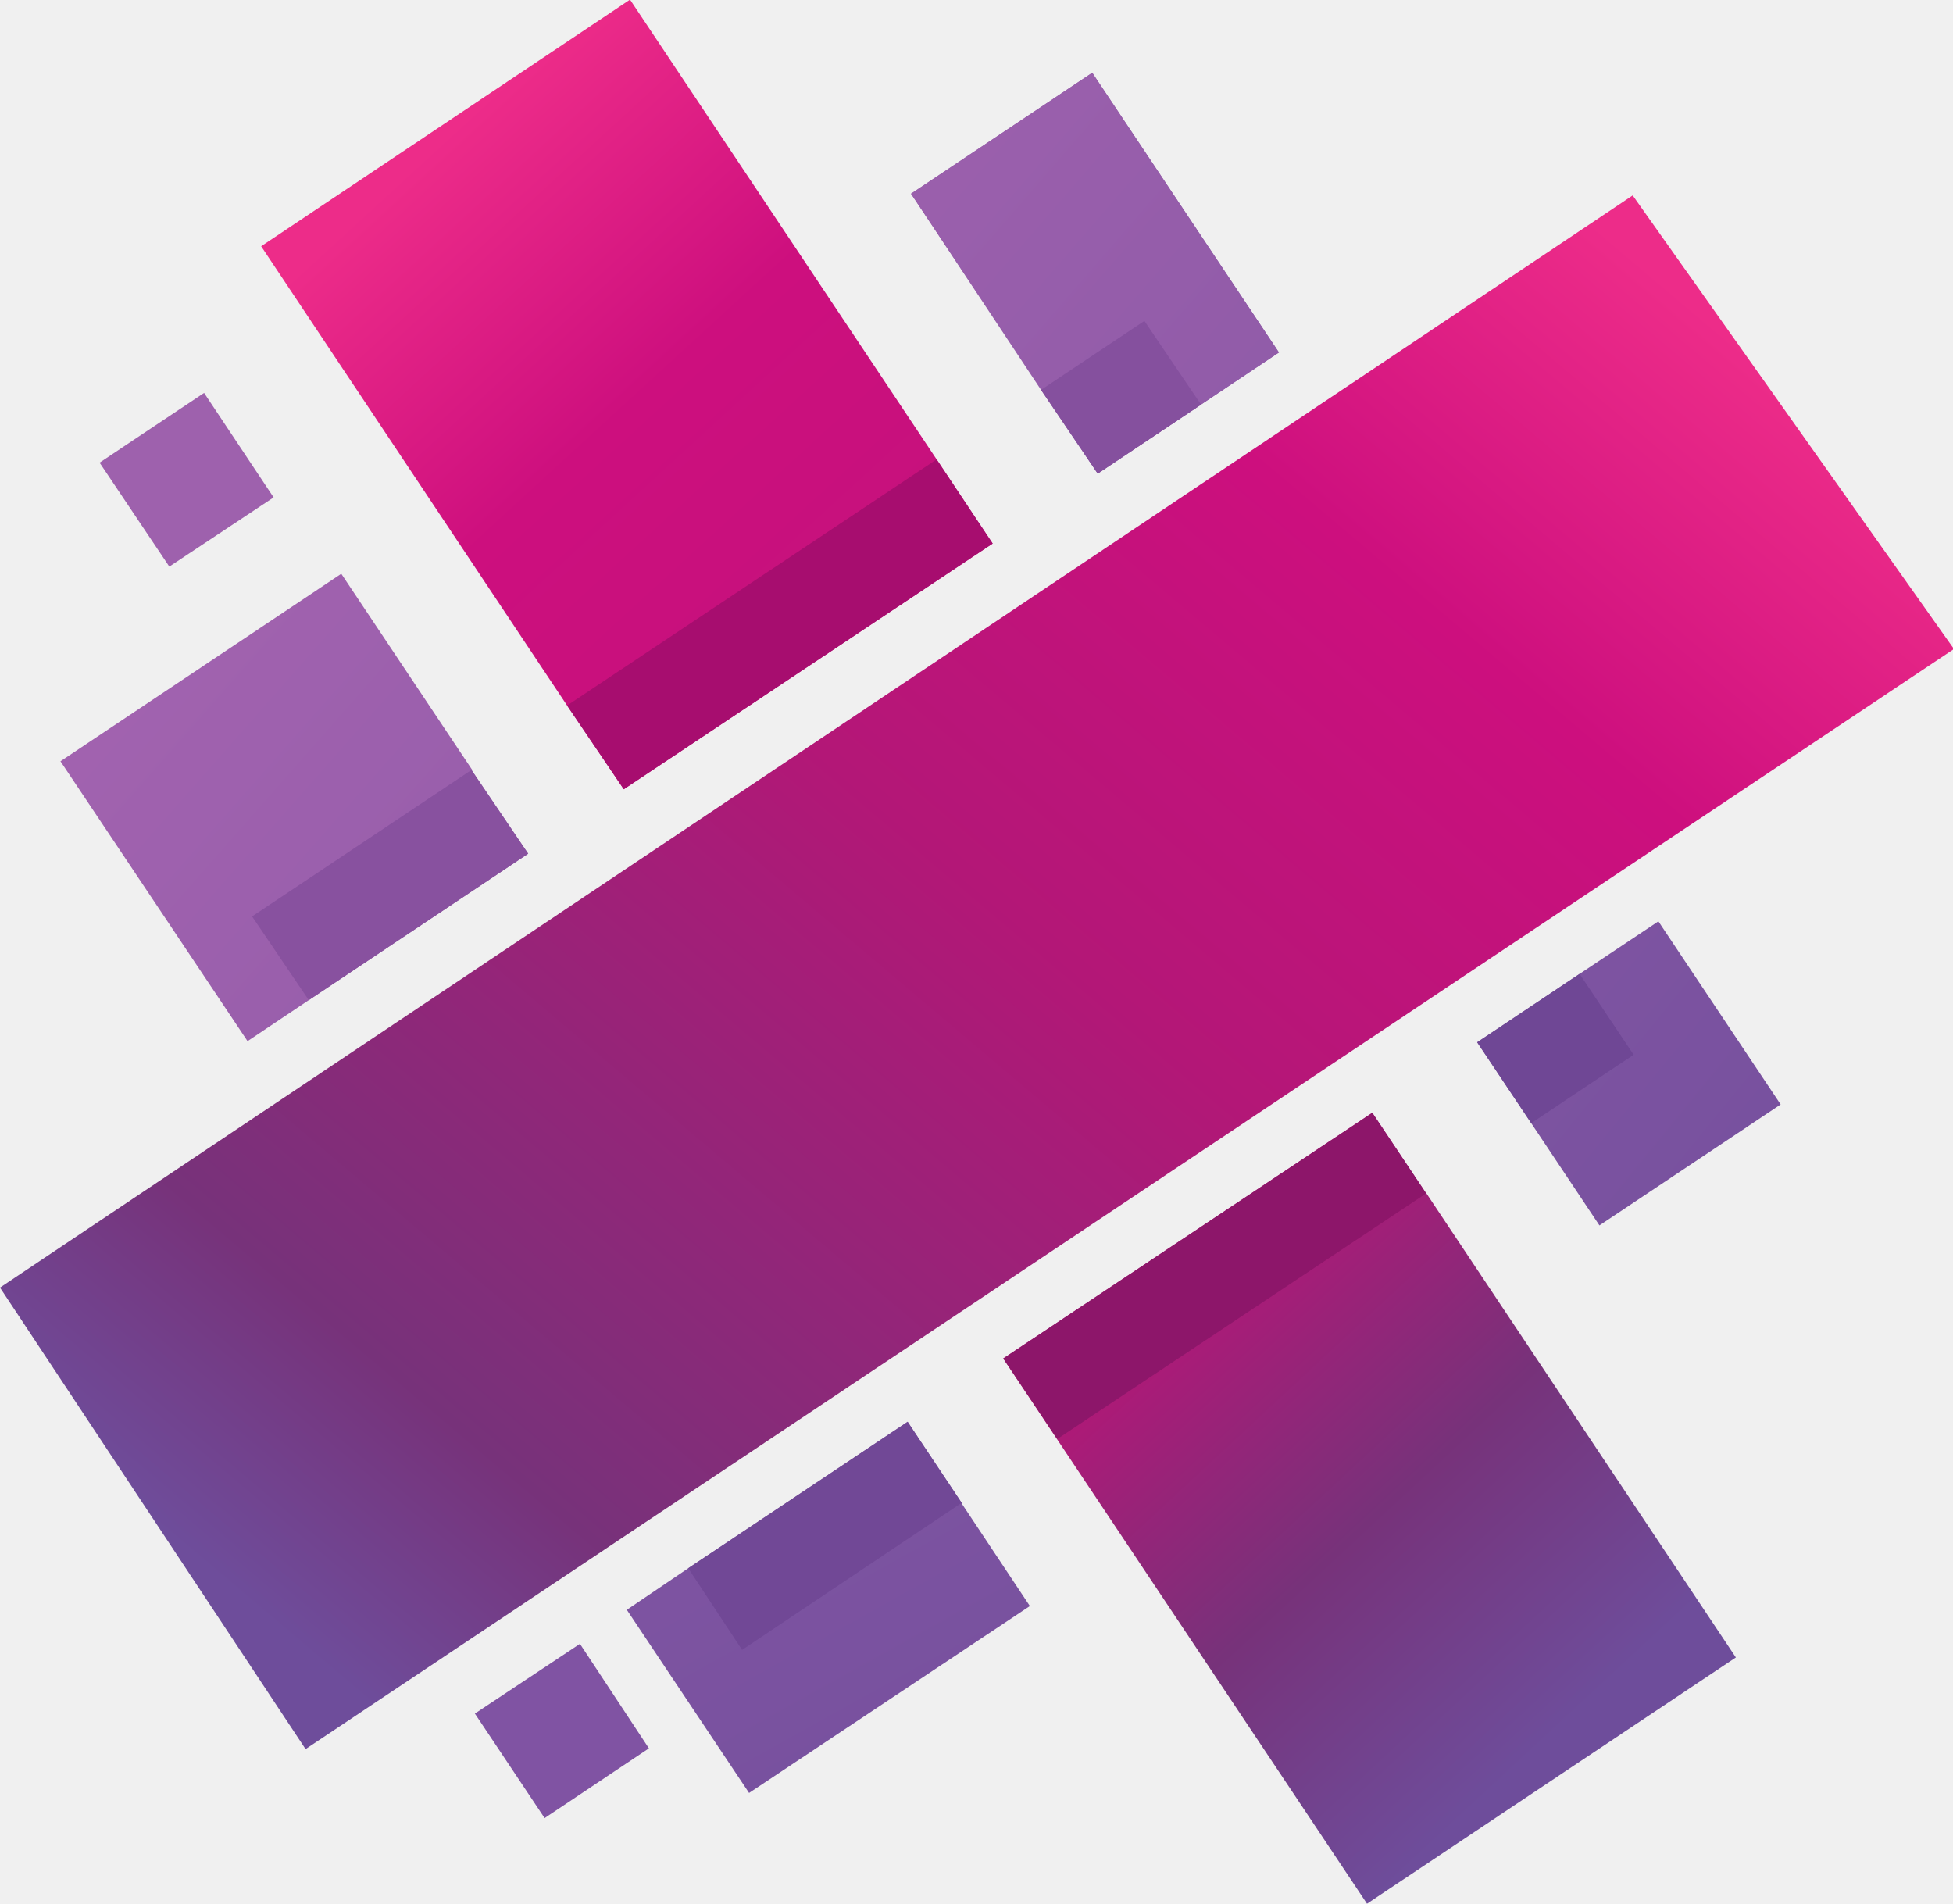
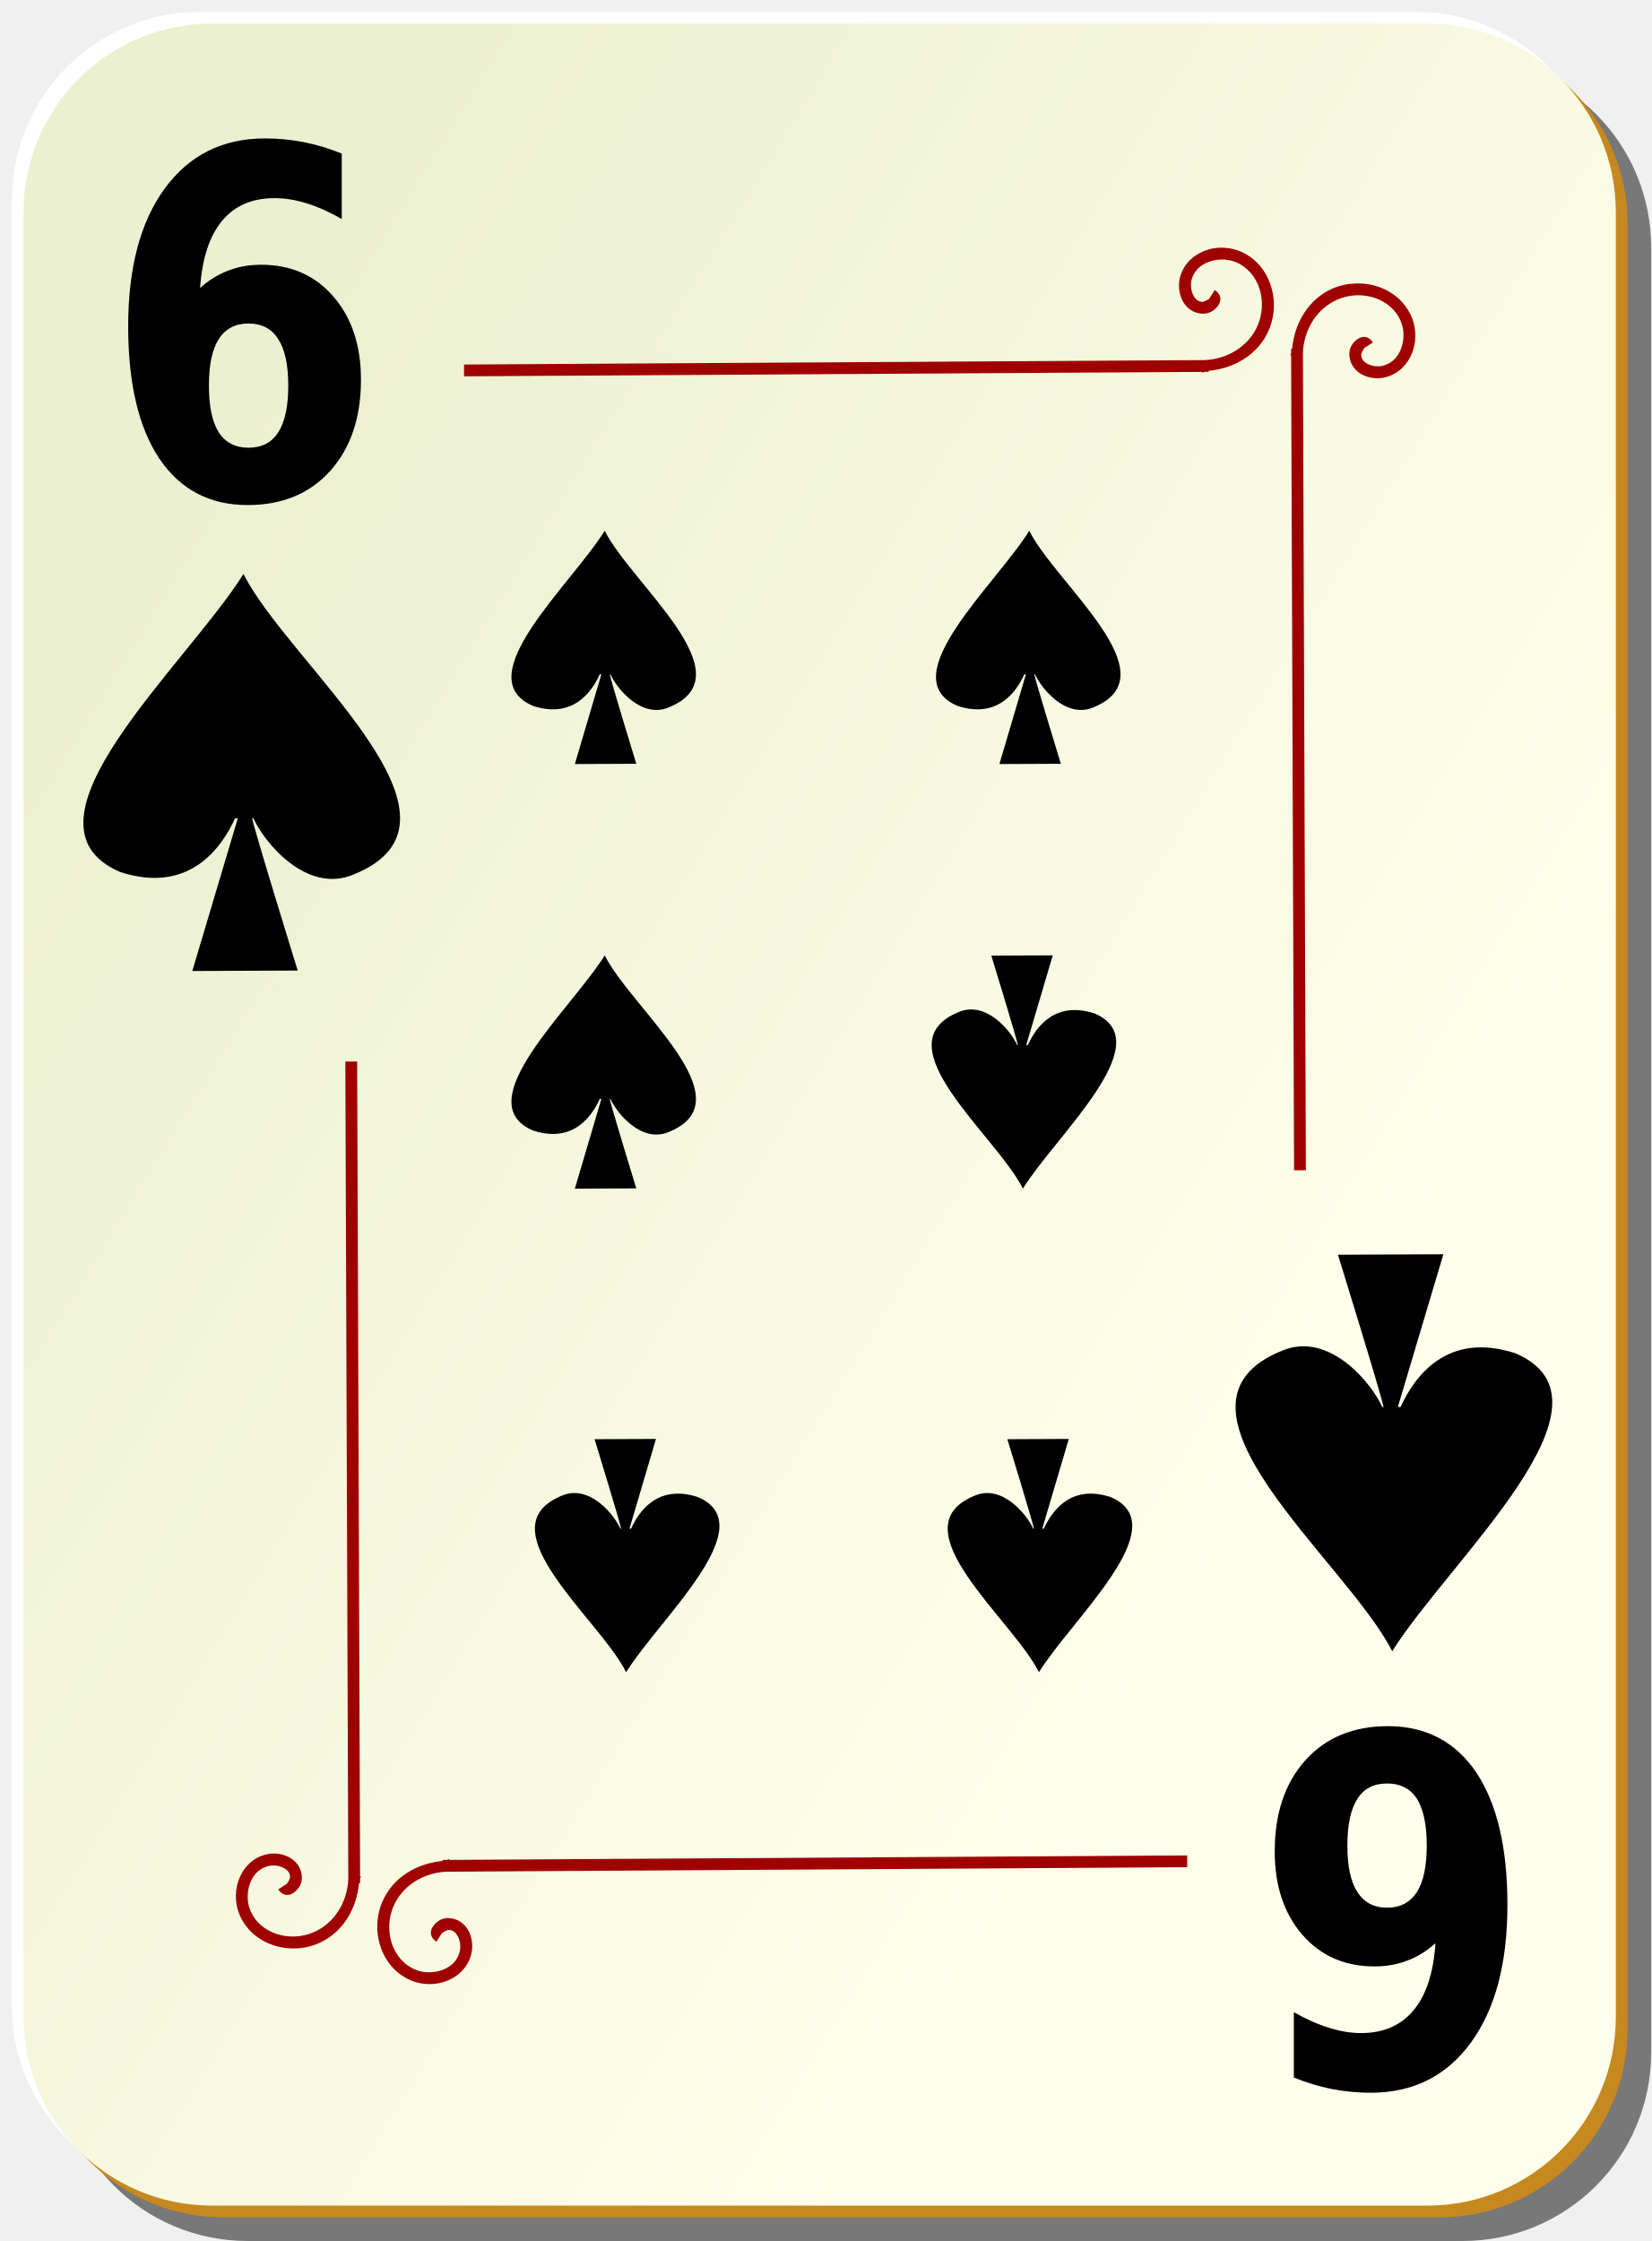
- <svg xmlns="http://www.w3.org/2000/svg" xmlns:xlink="http://www.w3.org/1999/xlink" data-name="Layer 1" viewBox="0 0 103.35 100.72">
-   <defs>
-     <linearGradient id="a" x1="-463.89" y1="505.03" x2="-461.35" y2="503.07" gradientTransform="matrix(48.08 0 0 -52.36 22292.43 26403.9)" gradientUnits="userSpaceOnUse">
-       <stop offset="0" stop-color="#c06fbb" />
-       <stop offset="1" stop-color="#6e4d9b" />
-     </linearGradient>
-     <linearGradient id="b" x1="-466.58" y1="507" x2="-467.27" y2="507.8" gradientTransform="matrix(95.72 0 0 -103.37 44743.89 52503.12)" gradientUnits="userSpaceOnUse">
-       <stop offset="0" stop-color="#6e4d9b" />
-       <stop offset=".14" stop-color="#77327a" />
-       <stop offset=".29" stop-color="#b31777" />
-       <stop offset=".84" stop-color="#cd0f7e" />
-       <stop offset="1" stop-color="#ed2c89" />
-     </linearGradient>
-     <linearGradient id="c" x1="-464.41" y1="508.4" x2="-462.45" y2="505.18" gradientTransform="matrix(52.65 0 0 -48.41 24411.41 24566.74)" xlink:href="#a" />
-     <linearGradient id="d" x1="-464.93" y1="506.6" x2="-461.2" y2="503.55" gradientTransform="matrix(39.65 0 0 -39.73 18397.64 20084.49)" xlink:href="#a" />
-     <linearGradient id="e" x1="-464.15" y1="506.14" x2="-461.88" y2="504.14" gradientTransform="matrix(61.08 0 0 -61.04 28308.03 30886.14)" xlink:href="#a" />
-     <linearGradient id="f" x1="-465.48" y1="505.58" x2="-466.17" y2="506.39" gradientTransform="matrix(95.58 0 0 -103.16 44580.53 52250.17)" xlink:href="#b" />
-     <linearGradient id="g" x1="-463.79" y1="505.17" x2="-461.25" y2="502.8" gradientTransform="matrix(48.08 0 0 -52.36 22294.7 26403.9)" xlink:href="#a" />
-     <linearGradient id="h" x1="-469.11" y1="507.43" x2="-468.79" y2="507.75" gradientTransform="matrix(255.15 0 0 -202.96 119705.17 103072.61)" gradientUnits="userSpaceOnUse">
-       <stop offset="0" stop-color="#6e4d9b" />
-       <stop offset=".14" stop-color="#77327a" />
-       <stop offset=".53" stop-color="#b31777" />
-       <stop offset=".79" stop-color="#cd0f7e" />
-       <stop offset="1" stop-color="#ed2c89" />
+ <svg xmlns="http://www.w3.org/2000/svg" id="svg2" viewBox="0 0 140 190" version="1.0" y="0" x="0">
+   <defs id="defs3">
+     <linearGradient id="linearGradient34009" x1="2" gradientUnits="userSpaceOnUse" y1="63.1" gradientTransform="translate(0 -1)" x2="109" y2="128.7">
+       <stop id="stop2062" stop-color="#ebf0d0" offset="0" />
+       <stop id="stop2064" stop-color="#ffffeb" offset="1" />
    </linearGradient>
  </defs>
-   <path d="M69.34 20.67l-9.59 6.4-9.88-14.8 9.59-6.4 9.88 14.8z" transform="translate(-1.66 -2.02)" fill="url(#a)" />
-   <path d="M77.14 65.16l16.38 24.56L74 102.75 57.61 78.19l-2.86-4.29 19.53-13 2.86 4.28z" transform="translate(-1.66 -2.02)" fill="url(#b)" />
-   <path d="M52.55 81.57L56.16 87 41.3 96.89l-6.47-9.69 3.25-2.2 11.61-7.75 2.86 4.29z" transform="translate(-1.66 -2.02)" fill="url(#c)" />
-   <path d="M85.25 53.55l4.17-2.78 6.47 9.69-9.59 6.4-3.61-5.41 5.42-3.62-2.86-4.28zm-2.56 7.9l-2.86-4.28 5.42-3.62 2.86 4.28-5.42 3.62z" transform="translate(-1.66 -2.02)" fill="url(#d)" />
-   <path d="M18 54.94l-3.24 2.17-9.9-14.81 14.86-9.92 6.93 10.38L15 50.51l11.61-7.75 3 4.43L18 54.94z" transform="translate(-1.66 -2.02)" fill="url(#e)" />
-   <path d="M54.19 30.78l-19.52 13-3-4.43-16.19-24.3L35 2l16.24 24.35z" transform="translate(-1.66 -2.02)" fill="url(#f)" />
-   <path d="M65.17 23.46l-5.42 3.62-3-4.43-6.88-10.38 9.59-6.4 9.88 14.8-4.17 2.79z" transform="translate(-1.66 -2.02)" fill="url(#g)" />
-   <path d="M39.27 87.3l-2.85-4.32 11.61-7.75 2.86 4.29-11.62 7.78z" fill="#714896" />
-   <path d="M81.03 59.43l-2.86-4.28 5.42-3.62 2.86 4.28-5.42 3.62z" fill="#6f4795" />
-   <path d="M16.34 52.92l-3-4.43 11.61-7.75 3 4.43-11.61 7.75z" fill="#88519f" />
-   <path d="M58.09 25.06l-3-4.43 5.47-3.65 3 4.43-5.42 3.62z" fill="#85509e" />
-   <path d="M75.48 63.14l-19.53 13-2.86-4.26 19.53-13 2.86 4.28z" fill="#8d166a" />
-   <path d="M49.58 24.33l2.95 4.43-19.52 13-3-4.43 19.52-13z" fill="#a70d6f" />
-   <path d="M10.8 20.79l3.68 5.53-5.52 3.66-3.69-5.5 5.53-3.69z" fill="#9e61ad" />
-   <path d="M30.69 86.98l3.65 5.53-5.52 3.69-3.69-5.53 5.56-3.69z" fill="#8053a3" />
-   <path d="M17.83 94.57L1.66 70.15l86.4-57.79 17 24-87.23 58.21z" transform="translate(-1.66 -2.02)" fill="url(#h)" />
+   <g id="layer1">
+     <g id="g1344">
+       <g id="g5630">
+         <path id="rect2070" d="m21 5h103c8.86 0 16 7.136 16 16v153c0 8.86-7.14 16-16 16h-103c-8.864 0-16-7.14-16-16v-153c0-8.864 7.136-16 16-16z" fill-opacity=".498" />
+         <path id="rect1300" d="m17 1h103c8.86 0 16 7.136 16 16v153c0 8.86-7.14 16-16 16h-103c-8.864 0-16-7.14-16-16v-153c0-8.864 7.136-16 16-16z" fill="#fff" />
+         <path id="path5624" d="m19 3h103c8.86 0 16 7.136 16 16v153c0 8.86-7.14 16-16 16h-103c-8.864 0-16-7.14-16-16v-153c0-8.864 7.136-16 16-16z" fill="#c7891f" />
+         <path id="rect1306" d="m18 2h103c8.86 0 16 7.136 16 16v153c0 8.86-7.14 16-16 16h-103c-8.864 0-16-7.14-16-16v-153c0-8.864 7.136-16 16-16z" fill="url(#linearGradient34009)" />
+       </g>
+       <path id="path2869" fill-rule="evenodd" fill="#9f0000" d="m103.53 21c-0.5 0.002-0.97 0.099-1.44 0.281-0.93 0.364-1.73 1.112-2.03 2.188-0.173 0.645-0.12 1.381 0.19 2s0.93 1.119 1.75 1.125c0.48 0.003 0.85-0.196 1.16-0.532 0.15-0.167 0.31-0.415 0.31-0.718s-0.21-0.583-0.47-0.75l-0.53 0.812c0.07 0.046 0-0.005 0-0.062 0-0.058 0.02-0.022-0.03 0.031-0.1 0.106-0.46 0.219-0.44 0.219-0.42-0.003-0.65-0.217-0.84-0.594s-0.23-0.905-0.13-1.281c0.21-0.751 0.72-1.231 1.41-1.5 0.69-0.27 1.55-0.298 2.25-0.031 2.11 0.807 2.82 3.429 1.93 5.437-0.77 1.764-2.58 2.83-4.5 2.906l-62.776 0.375v1l62.566-0.375v0.063c0.07 0 0.14-0.06 0.21-0.063h0.35v-0.093c2.16-0.195 4.19-1.362 5.09-3.407 1.1-2.492 0.15-5.748-2.56-6.781-0.47-0.18-0.97-0.252-1.47-0.25zm11.41 3.031c-0.67 0.023-1.35 0.163-1.97 0.438-2.05 0.903-3.21 2.93-3.41 5.093h-0.09v0.344c0 0.078-0.06 0.141-0.06 0.219h0.06l0.25 69.094h1l-0.25-69.313c0.08-1.919 1.14-3.72 2.91-4.5 2-0.887 4.62-0.178 5.43 1.938 0.27 0.698 0.24 1.561-0.03 2.25-0.27 0.688-0.75 1.202-1.5 1.406-0.37 0.102-0.9 0.064-1.28-0.125s-0.59-0.421-0.59-0.844c0 0.018 0.11-0.34 0.21-0.437 0.06-0.049 0.09-0.031 0.04-0.032-0.06 0-0.11-0.07-0.07 0l0.82-0.531c-0.17-0.259-0.45-0.468-0.75-0.469-0.31 0-0.55 0.16-0.72 0.313-0.34 0.306-0.54 0.681-0.53 1.156 0 0.819 0.5 1.44 1.12 1.75 0.62 0.311 1.36 0.363 2 0.188 1.08-0.293 1.82-1.102 2.19-2.031 0.18-0.465 0.28-0.941 0.28-1.438s-0.07-0.996-0.25-1.469c-0.77-2.029-2.8-3.068-4.81-3zm-85.659 65.969l0.25 69.31c-0.076 1.92-1.142 3.72-2.906 4.5-2.008 0.89-4.63 0.18-5.437-1.93-0.267-0.7-0.239-1.57 0.031-2.26 0.269-0.68 0.749-1.2 1.5-1.4 0.376-0.1 0.904-0.07 1.281 0.12s0.591 0.42 0.594 0.85c0-0.02-0.113 0.34-0.219 0.43-0.053 0.05-0.089 0.04-0.031 0.04 0.057 0 0.108 0.07 0.062 0l-0.812 0.53c0.167 0.26 0.447 0.47 0.75 0.47s0.551-0.16 0.718-0.32c0.336-0.3 0.535-0.68 0.532-1.15-0.006-0.82-0.506-1.44-1.125-1.75s-1.355-0.37-2-0.19c-1.076 0.29-1.824 1.1-2.188 2.03-0.182 0.47-0.279 0.94-0.281 1.44s0.07 0.99 0.25 1.47c1.033 2.7 4.289 3.66 6.781 2.56 2.045-0.9 3.212-2.93 3.407-5.09h0.093v-0.35c0.003-0.08 0.063-0.14 0.063-0.22h-0.063l-0.25-69.09h-1zm71.379 67.31l-62.566 0.38v-0.07c-0.078 0-0.141 0.06-0.219 0.07h-0.344v0.09c-2.163 0.2-4.19 1.36-5.093 3.41-1.101 2.49-0.144 5.75 2.562 6.78 0.472 0.18 0.971 0.25 1.469 0.25 0.497 0 0.972-0.1 1.437-0.28 0.93-0.37 1.739-1.11 2.032-2.19 0.175-0.65 0.122-1.38-0.188-2s-0.932-1.12-1.75-1.13c-0.476 0-0.85 0.2-1.156 0.54-0.153 0.16-0.314 0.41-0.313 0.72 0.001 0.3 0.21 0.58 0.469 0.74l0.531-0.81c-0.07-0.04 0 0.01 0 0.07 0 0.05-0.017 0.02 0.031-0.04 0.097-0.1 0.455-0.21 0.438-0.22 0.423 0.01 0.655 0.22 0.844 0.6s0.227 0.9 0.125 1.28c-0.205 0.75-0.718 1.23-1.407 1.5-0.688 0.27-1.552 0.3-2.25 0.03-2.115-0.81-2.824-3.43-1.937-5.44 0.779-1.76 2.581-2.83 4.5-2.9l62.785-0.38v-1z" />
+     </g>
+   </g>
+   <g id="g1729" transform="matrix(.59314 0 0 .23894 -103.05 9.256)">
+     <path id="path1731" stroke-linejoin="round" d="m260.18 149.6c-4.84 19.24-19.68 52-10.28 62.12 5.71 4.66 8.42-4.88 9.57-11.19h0.23l-3.79 31.84 8.78-0.1s-3.78-30.6-3.79-31.77h0.09c0.93 5.16 4.46 15.83 8.34 11.77 11.34-11.4-5.36-43.83-9.15-62.67z" fill-rule="evenodd" stroke-width=".759" />
+   </g>
+   <g id="g1753" transform="matrix(-.59314 0 0 -.23894 207.41 177.52)">
+     <path id="path1755" stroke-linejoin="round" d="m260.18 149.6c-4.84 19.24-19.68 52-10.28 62.12 5.71 4.66 8.42-4.88 9.57-11.19h0.23l-3.79 31.84 8.78-0.1s-3.78-30.6-3.79-31.77h0.09c0.93 5.16 4.46 15.83 8.34 11.77 11.34-11.4-5.36-43.83-9.15-62.67z" fill-rule="evenodd" stroke-width=".759" />
+   </g>
+   <g id="g3456" transform="matrix(.59314 0 0 .23894 -67.053 9.256)">
+     <path id="path3458" stroke-linejoin="round" d="m260.18 149.6c-4.84 19.24-19.68 52-10.28 62.12 5.71 4.66 8.42-4.88 9.57-11.19h0.23l-3.79 31.84 8.78-0.1s-3.78-30.6-3.79-31.77h0.09c0.93 5.16 4.46 15.83 8.34 11.77 11.34-11.4-5.36-43.83-9.15-62.67z" fill-rule="evenodd" stroke-width=".759" />
+   </g>
+   <g id="g3460" transform="matrix(-.59314 0 0 -.23894 242.41 177.52)">
+     <path id="path3462" stroke-linejoin="round" d="m260.18 149.6c-4.84 19.24-19.68 52-10.28 62.12 5.71 4.66 8.42-4.88 9.57-11.19h0.23l-3.79 31.84 8.78-0.1s-3.78-30.6-3.79-31.77h0.09c0.93 5.16 4.46 15.83 8.34 11.77 11.34-11.4-5.36-43.83-9.15-62.67z" fill-rule="evenodd" stroke-width=".759" />
+   </g>
+   <path id="path4574" fill-rule="evenodd" d="m20.644 48.665c-4.924 7.825-20.034 21.149-10.462 25.263 5.811 1.894 8.576-1.983 9.747-4.549h0.235l-3.859 12.946 8.937-0.038s-3.85-12.445-3.859-12.921h0.094c0.946 2.097 4.536 6.439 8.484 4.785 11.546-4.635-5.455-17.824-9.317-25.486z" />
+   <path id="text2666" d="m21.069 27.429c-1.119 0-1.961 0.442-2.526 1.326-0.553 0.871-0.83 2.184-0.83 3.939 0 1.754 0.277 3.074 0.83 3.958 0.565 0.871 1.407 1.306 2.526 1.306 1.129 0 1.971-0.435 2.525-1.306 0.565-0.884 0.847-2.204 0.847-3.958 0-1.755-0.282-3.068-0.847-3.939-0.554-0.884-1.396-1.326-2.525-1.326m7.908-14.407v5.546c-1.053-0.603-2.044-1.045-2.974-1.326-0.931-0.295-1.839-0.442-2.725-0.442-1.905 0-3.389 0.643-4.452 1.929-1.063 1.272-1.684 3.168-1.861 5.686 0.731-0.656 1.523-1.145 2.376-1.467 0.853-0.335 1.783-0.502 2.791-0.502 2.536 0 4.58 0.897 6.13 2.692 1.562 1.796 2.343 4.146 2.343 7.053 0 3.215-0.87 5.794-2.609 7.736-1.738 1.929-4.07 2.894-6.994 2.894-3.223 0-5.72-1.313-7.492-3.939-1.761-2.638-2.642-6.376-2.642-11.212 0-4.956 1.03-8.848 3.09-11.674 2.071-2.84 4.907-4.26 8.506-4.26 1.141 0 2.249 0.107 3.323 0.322 1.074 0.214 2.137 0.535 3.19 0.964" />
+   <path id="path18214" fill-rule="evenodd" d="m118.04 140c4.92-7.82 20.03-21.15 10.46-25.26-5.81-1.9-8.58 1.98-9.75 4.55h-0.23l3.86-12.95-8.94 0.04s3.85 12.44 3.86 12.92h-0.1c-0.94-2.1-4.53-6.44-8.48-4.79-11.547 4.64 5.45 17.83 9.32 25.49z" />
+   <path id="text18216" d="m117.61 161.74c1.12 0 1.96-0.45 2.53-1.33 0.55-0.87 0.83-2.18 0.83-3.94 0-1.75-0.28-3.07-0.83-3.96-0.57-0.87-1.41-1.3-2.53-1.3-1.13 0-1.97 0.43-2.52 1.3-0.57 0.89-0.85 2.21-0.85 3.96 0 1.76 0.28 3.07 0.85 3.94 0.55 0.88 1.39 1.33 2.52 1.33m-7.91 14.4v-5.54c1.06 0.6 2.05 1.04 2.98 1.32 0.93 0.3 1.84 0.45 2.72 0.45 1.91 0 3.39-0.65 4.45-1.93 1.07-1.28 1.69-3.17 1.86-5.69-0.73 0.66-1.52 1.15-2.37 1.47-0.85 0.33-1.78 0.5-2.79 0.5-2.54 0-4.58-0.9-6.13-2.69-1.56-1.8-2.34-4.15-2.34-7.06 0-3.21 0.86-5.79 2.6-7.73 1.74-1.93 4.07-2.89 7-2.89 3.22 0 5.72 1.31 7.49 3.93 1.76 2.64 2.64 6.38 2.64 11.22 0 4.95-1.03 8.84-3.09 11.67-2.07 2.84-4.9 4.26-8.5 4.26-1.14 0-2.25-0.11-3.33-0.32-1.07-0.22-2.13-0.54-3.19-0.97" />
+   <g id="g3957" transform="matrix(.59314 0 0 .23894 -103.05 45.256)">
+     <path id="path3959" stroke-linejoin="round" d="m260.18 149.6c-4.84 19.24-19.68 52-10.28 62.12 5.71 4.66 8.42-4.88 9.57-11.19h0.23l-3.79 31.84 8.78-0.1s-3.78-30.6-3.79-31.77h0.09c0.93 5.16 4.46 15.83 8.34 11.77 11.34-11.4-5.36-43.83-9.15-62.67z" fill-rule="evenodd" stroke-width=".759" />
+   </g>
+   <g id="g4593" transform="matrix(-.59314 0 0 -.23894 241.05 136.52)">
+     <path id="path4595" stroke-linejoin="round" d="m260.18 149.6c-4.84 19.24-19.68 52-10.28 62.12 5.71 4.66 8.42-4.88 9.57-11.19h0.23l-3.79 31.84 8.78-0.1s-3.78-30.6-3.79-31.77h0.09c0.93 5.16 4.46 15.83 8.34 11.77 11.34-11.4-5.36-43.83-9.15-62.67z" fill-rule="evenodd" stroke-width=".759" />
+   </g>
</svg>
